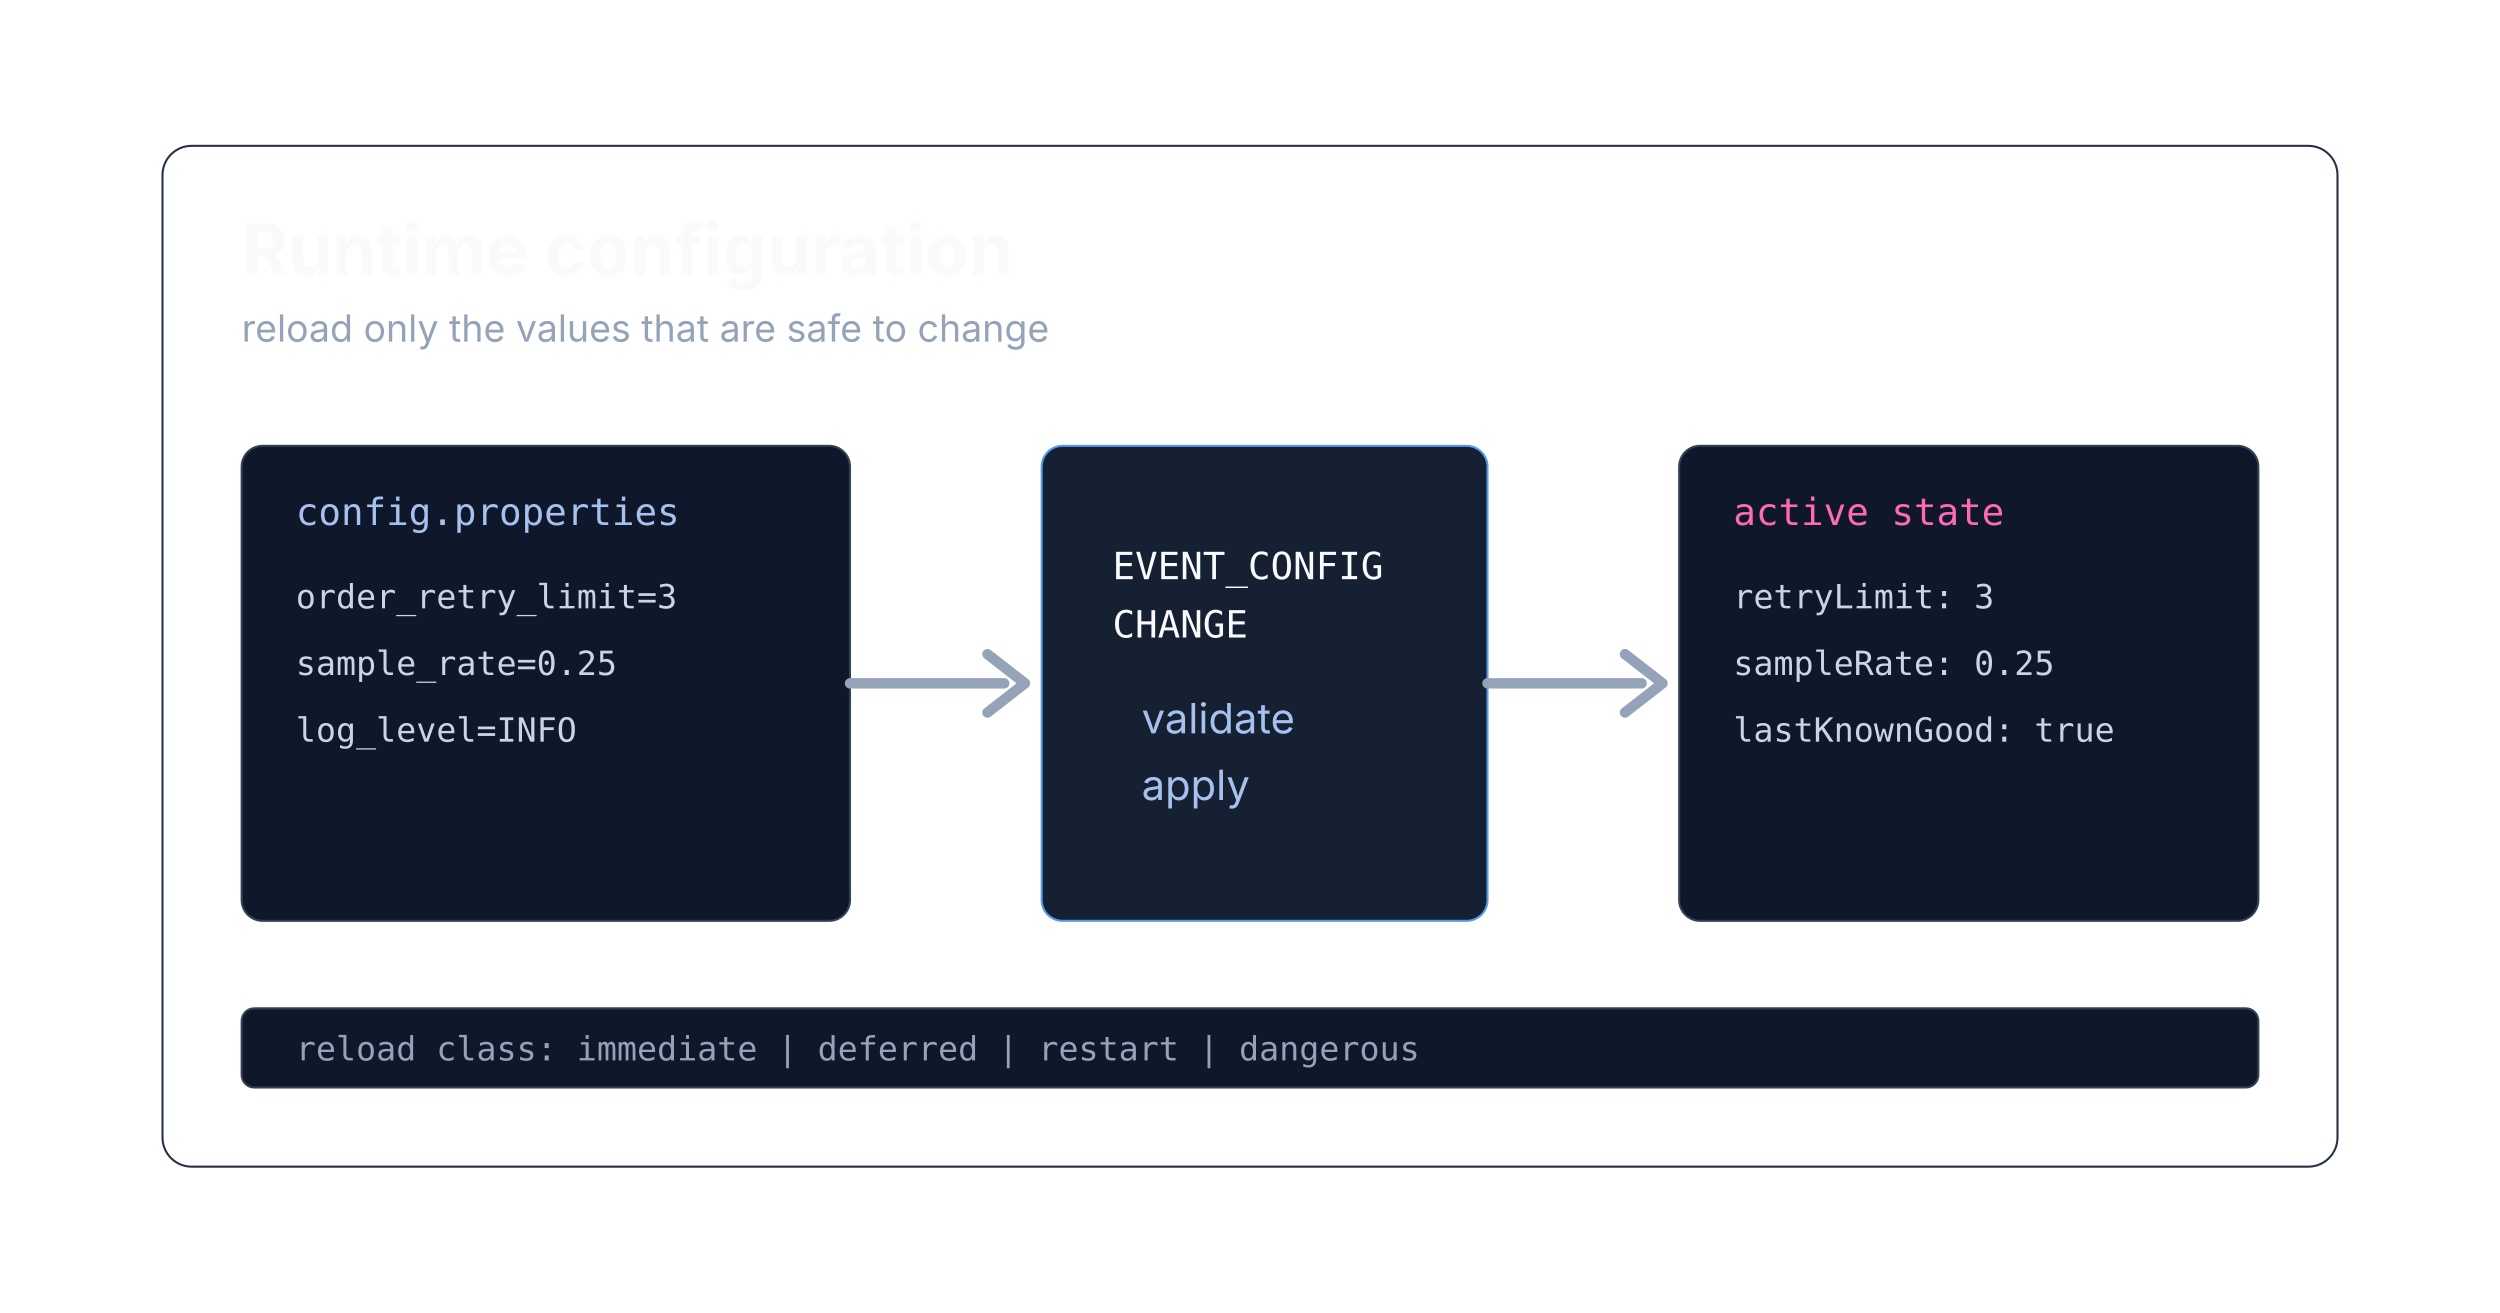
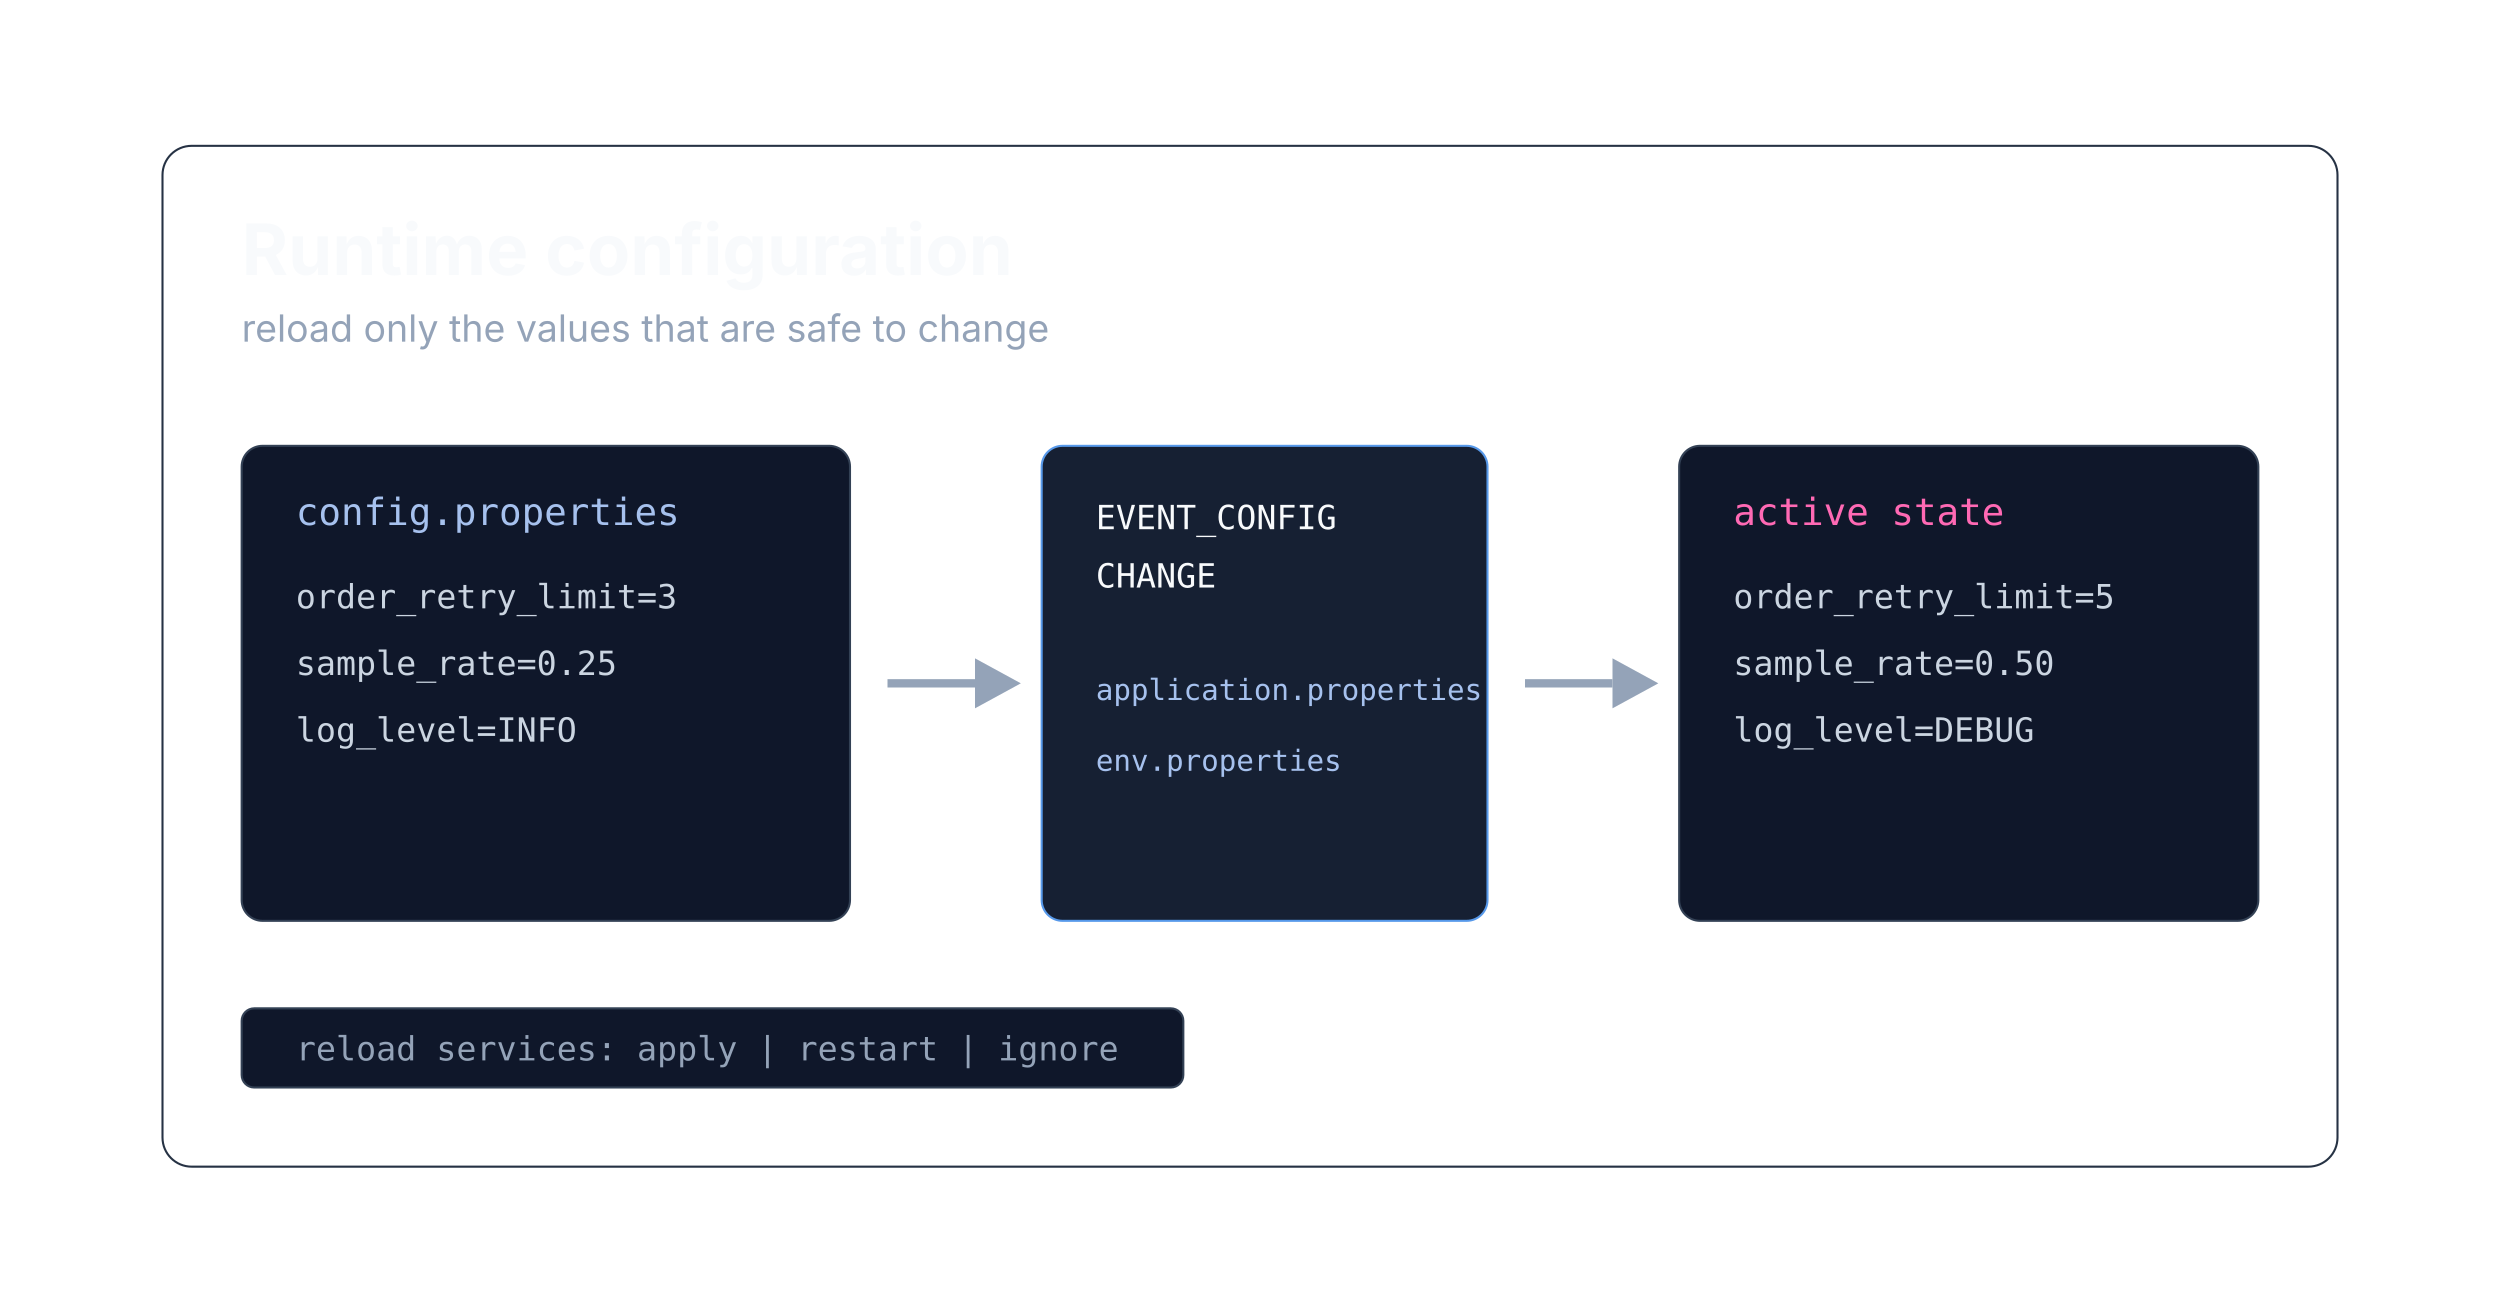
<svg xmlns="http://www.w3.org/2000/svg" width="1200" height="630" viewBox="0 0 1200 630" fill="none">
  <rect x="78" y="70" width="1044" height="490" rx="14" fill="transparent" stroke="#263244" />
  <text x="116" y="132" fill="#F8FAFC" font-family="Inter, Arial, sans-serif" font-size="34" font-weight="700">Runtime configuration</text>
  <text x="116" y="164" fill="#94A3B8" font-family="Inter, Arial, sans-serif" font-size="18">reload only the values that are safe to change</text>
  <rect x="116" y="214" width="292" height="228" rx="10" fill="#0F172A" stroke="#334155" />
  <text x="142" y="252" fill="#A6C1EE" font-family="ui-monospace, SFMono-Regular, Menlo, Consolas, monospace" font-size="18">config.properties</text>
  <text x="142" y="292" fill="#CBD5E1" font-family="ui-monospace, SFMono-Regular, Menlo, Consolas, monospace" font-size="16">order_retry_limit=3</text>
  <text x="142" y="324" fill="#CBD5E1" font-family="ui-monospace, SFMono-Regular, Menlo, Consolas, monospace" font-size="16">sample_rate=0.25</text>
  <text x="142" y="356" fill="#CBD5E1" font-family="ui-monospace, SFMono-Regular, Menlo, Consolas, monospace" font-size="16">log_level=INFO</text>
  <rect x="500" y="214" width="214" height="228" rx="10" fill="#162033" stroke="#5799EA" />
-   <text x="534" y="278" fill="#F8FAFC" font-family="ui-monospace, SFMono-Regular, Menlo, Consolas, monospace" font-size="18">EVENT_CONFIG</text>
-   <text x="534" y="306" fill="#F8FAFC" font-family="ui-monospace, SFMono-Regular, Menlo, Consolas, monospace" font-size="18">CHANGE</text>
-   <text x="548" y="352" fill="#A6C1EE" font-family="Inter, Arial, sans-serif" font-size="20">validate</text>
-   <text x="548" y="384" fill="#A6C1EE" font-family="Inter, Arial, sans-serif" font-size="20">apply</text>
+   <text x="526" y="254" fill="#F8FAFC" font-family="ui-monospace, SFMono-Regular, Menlo, Consolas, monospace" font-size="16">EVENT_CONFIG</text>
+   <text x="526" y="282" fill="#F8FAFC" font-family="ui-monospace, SFMono-Regular, Menlo, Consolas, monospace" font-size="16">CHANGE</text>
+   <text x="526" y="336" fill="#A6C1EE" font-family="ui-monospace, SFMono-Regular, Menlo, Consolas, monospace" font-size="14">application.properties</text>
+   <text x="526" y="370" fill="#A6C1EE" font-family="ui-monospace, SFMono-Regular, Menlo, Consolas, monospace" font-size="14">env.properties</text>
  <rect x="806" y="214" width="278" height="228" rx="10" fill="#0F172A" stroke="#334155" />
  <text x="832" y="252" fill="#FF69B4" font-family="ui-monospace, SFMono-Regular, Menlo, Consolas, monospace" font-size="18">active state</text>
-   <text x="832" y="292" fill="#CBD5E1" font-family="ui-monospace, SFMono-Regular, Menlo, Consolas, monospace" font-size="16">retryLimit: 3</text>
-   <text x="832" y="324" fill="#CBD5E1" font-family="ui-monospace, SFMono-Regular, Menlo, Consolas, monospace" font-size="16">sampleRate: 0.25</text>
-   <text x="832" y="356" fill="#CBD5E1" font-family="ui-monospace, SFMono-Regular, Menlo, Consolas, monospace" font-size="16">lastKnownGood: true</text>
-   <path d="M408 328H482" stroke="#94A3B8" stroke-width="5" stroke-linecap="round" />
-   <path d="M474 314L492 328L474 342" stroke="#94A3B8" stroke-width="5" stroke-linecap="round" stroke-linejoin="round" />
-   <path d="M714 328H788" stroke="#94A3B8" stroke-width="5" stroke-linecap="round" />
-   <path d="M780 314L798 328L780 342" stroke="#94A3B8" stroke-width="5" stroke-linecap="round" stroke-linejoin="round" />
-   <rect x="116" y="484" width="968" height="38" rx="6" fill="#0F172A" stroke="#334155" />
-   <text x="142" y="509" fill="#94A3B8" font-family="ui-monospace, SFMono-Regular, Menlo, Consolas, monospace" font-size="16">reload class: immediate | deferred | restart | dangerous</text>
+   <text x="832" y="292" fill="#CBD5E1" font-family="ui-monospace, SFMono-Regular, Menlo, Consolas, monospace" font-size="16">order_retry_limit=5</text>
+   <text x="832" y="324" fill="#CBD5E1" font-family="ui-monospace, SFMono-Regular, Menlo, Consolas, monospace" font-size="16">sample_rate=0.50</text>
+   <text x="832" y="356" fill="#CBD5E1" font-family="ui-monospace, SFMono-Regular, Menlo, Consolas, monospace" font-size="16">log_level=DEBUG</text>
+   <path d="M426 328H468" stroke="#94A3B8" stroke-width="4" stroke-linecap="butt" />
+   <path d="M468 316L490 328L468 340Z" fill="#94A3B8" />
+   <path d="M732 328H774" stroke="#94A3B8" stroke-width="4" stroke-linecap="butt" />
+   <path d="M774 316L796 328L774 340Z" fill="#94A3B8" />
+   <rect x="116" y="484" width="452" height="38" rx="6" fill="#0F172A" stroke="#334155" />
+   <text x="142" y="509" fill="#94A3B8" font-family="ui-monospace, SFMono-Regular, Menlo, Consolas, monospace" font-size="16">reload services: apply | restart | ignore</text>
</svg>
